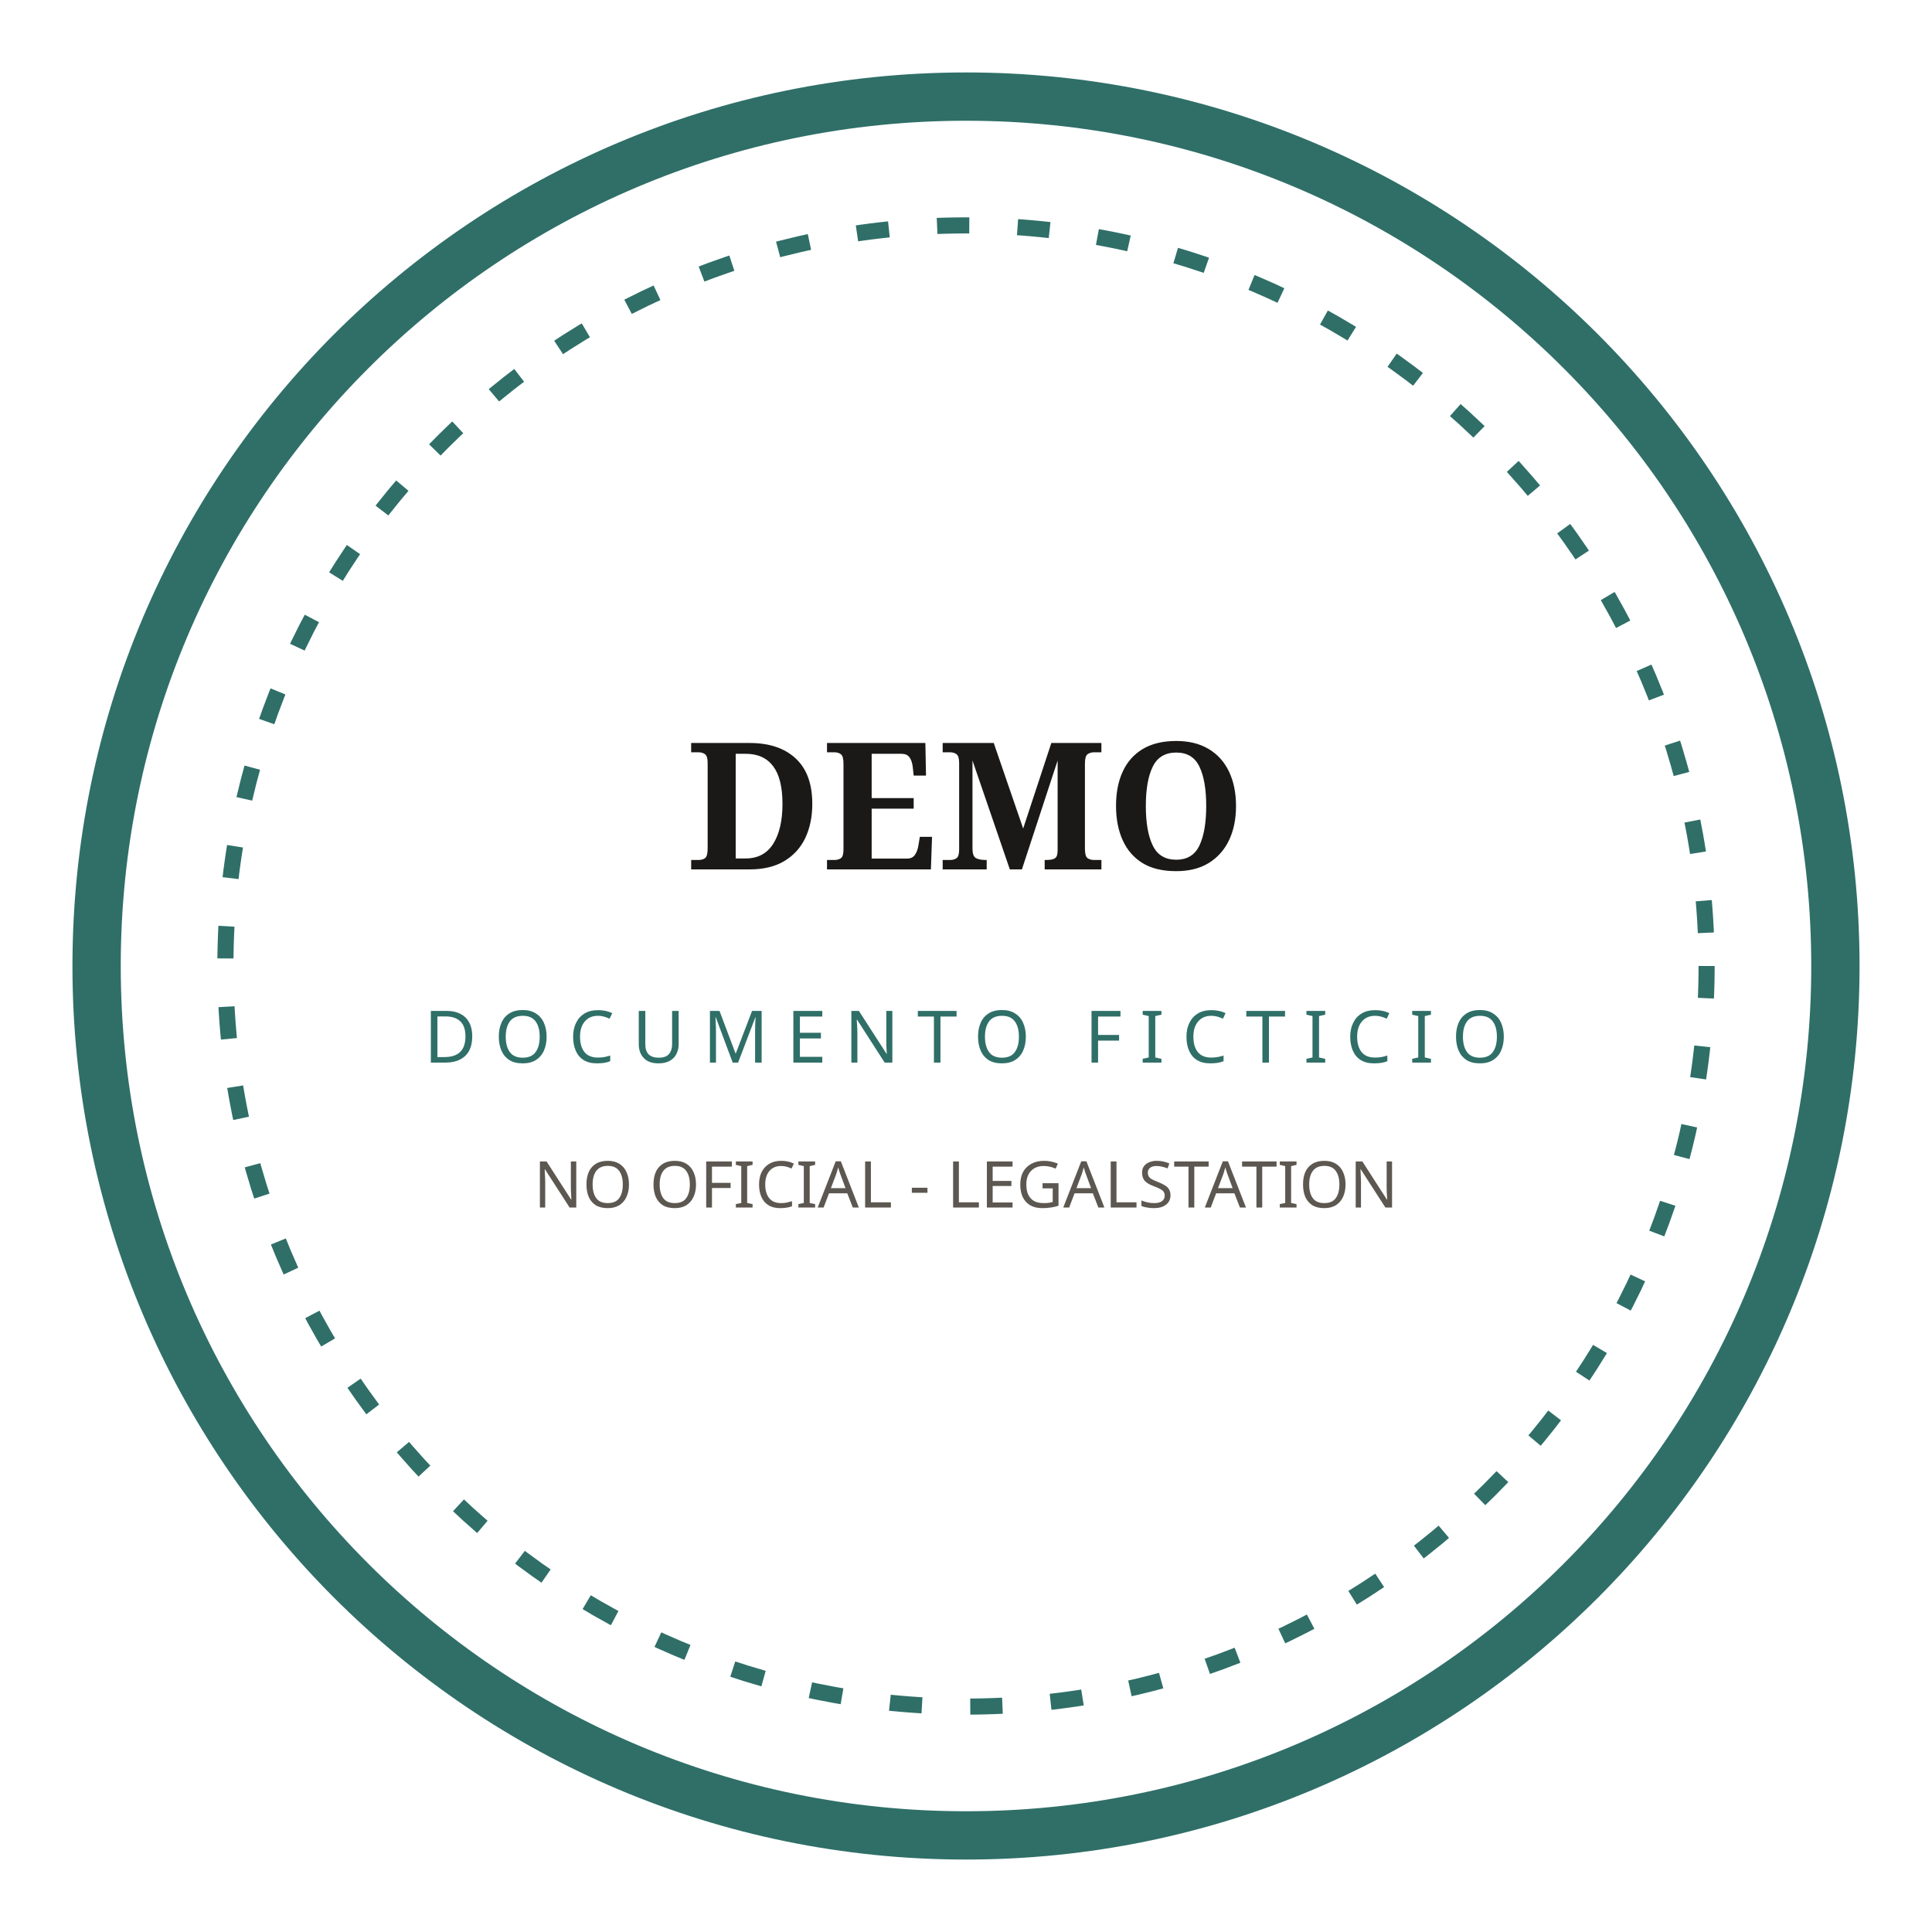
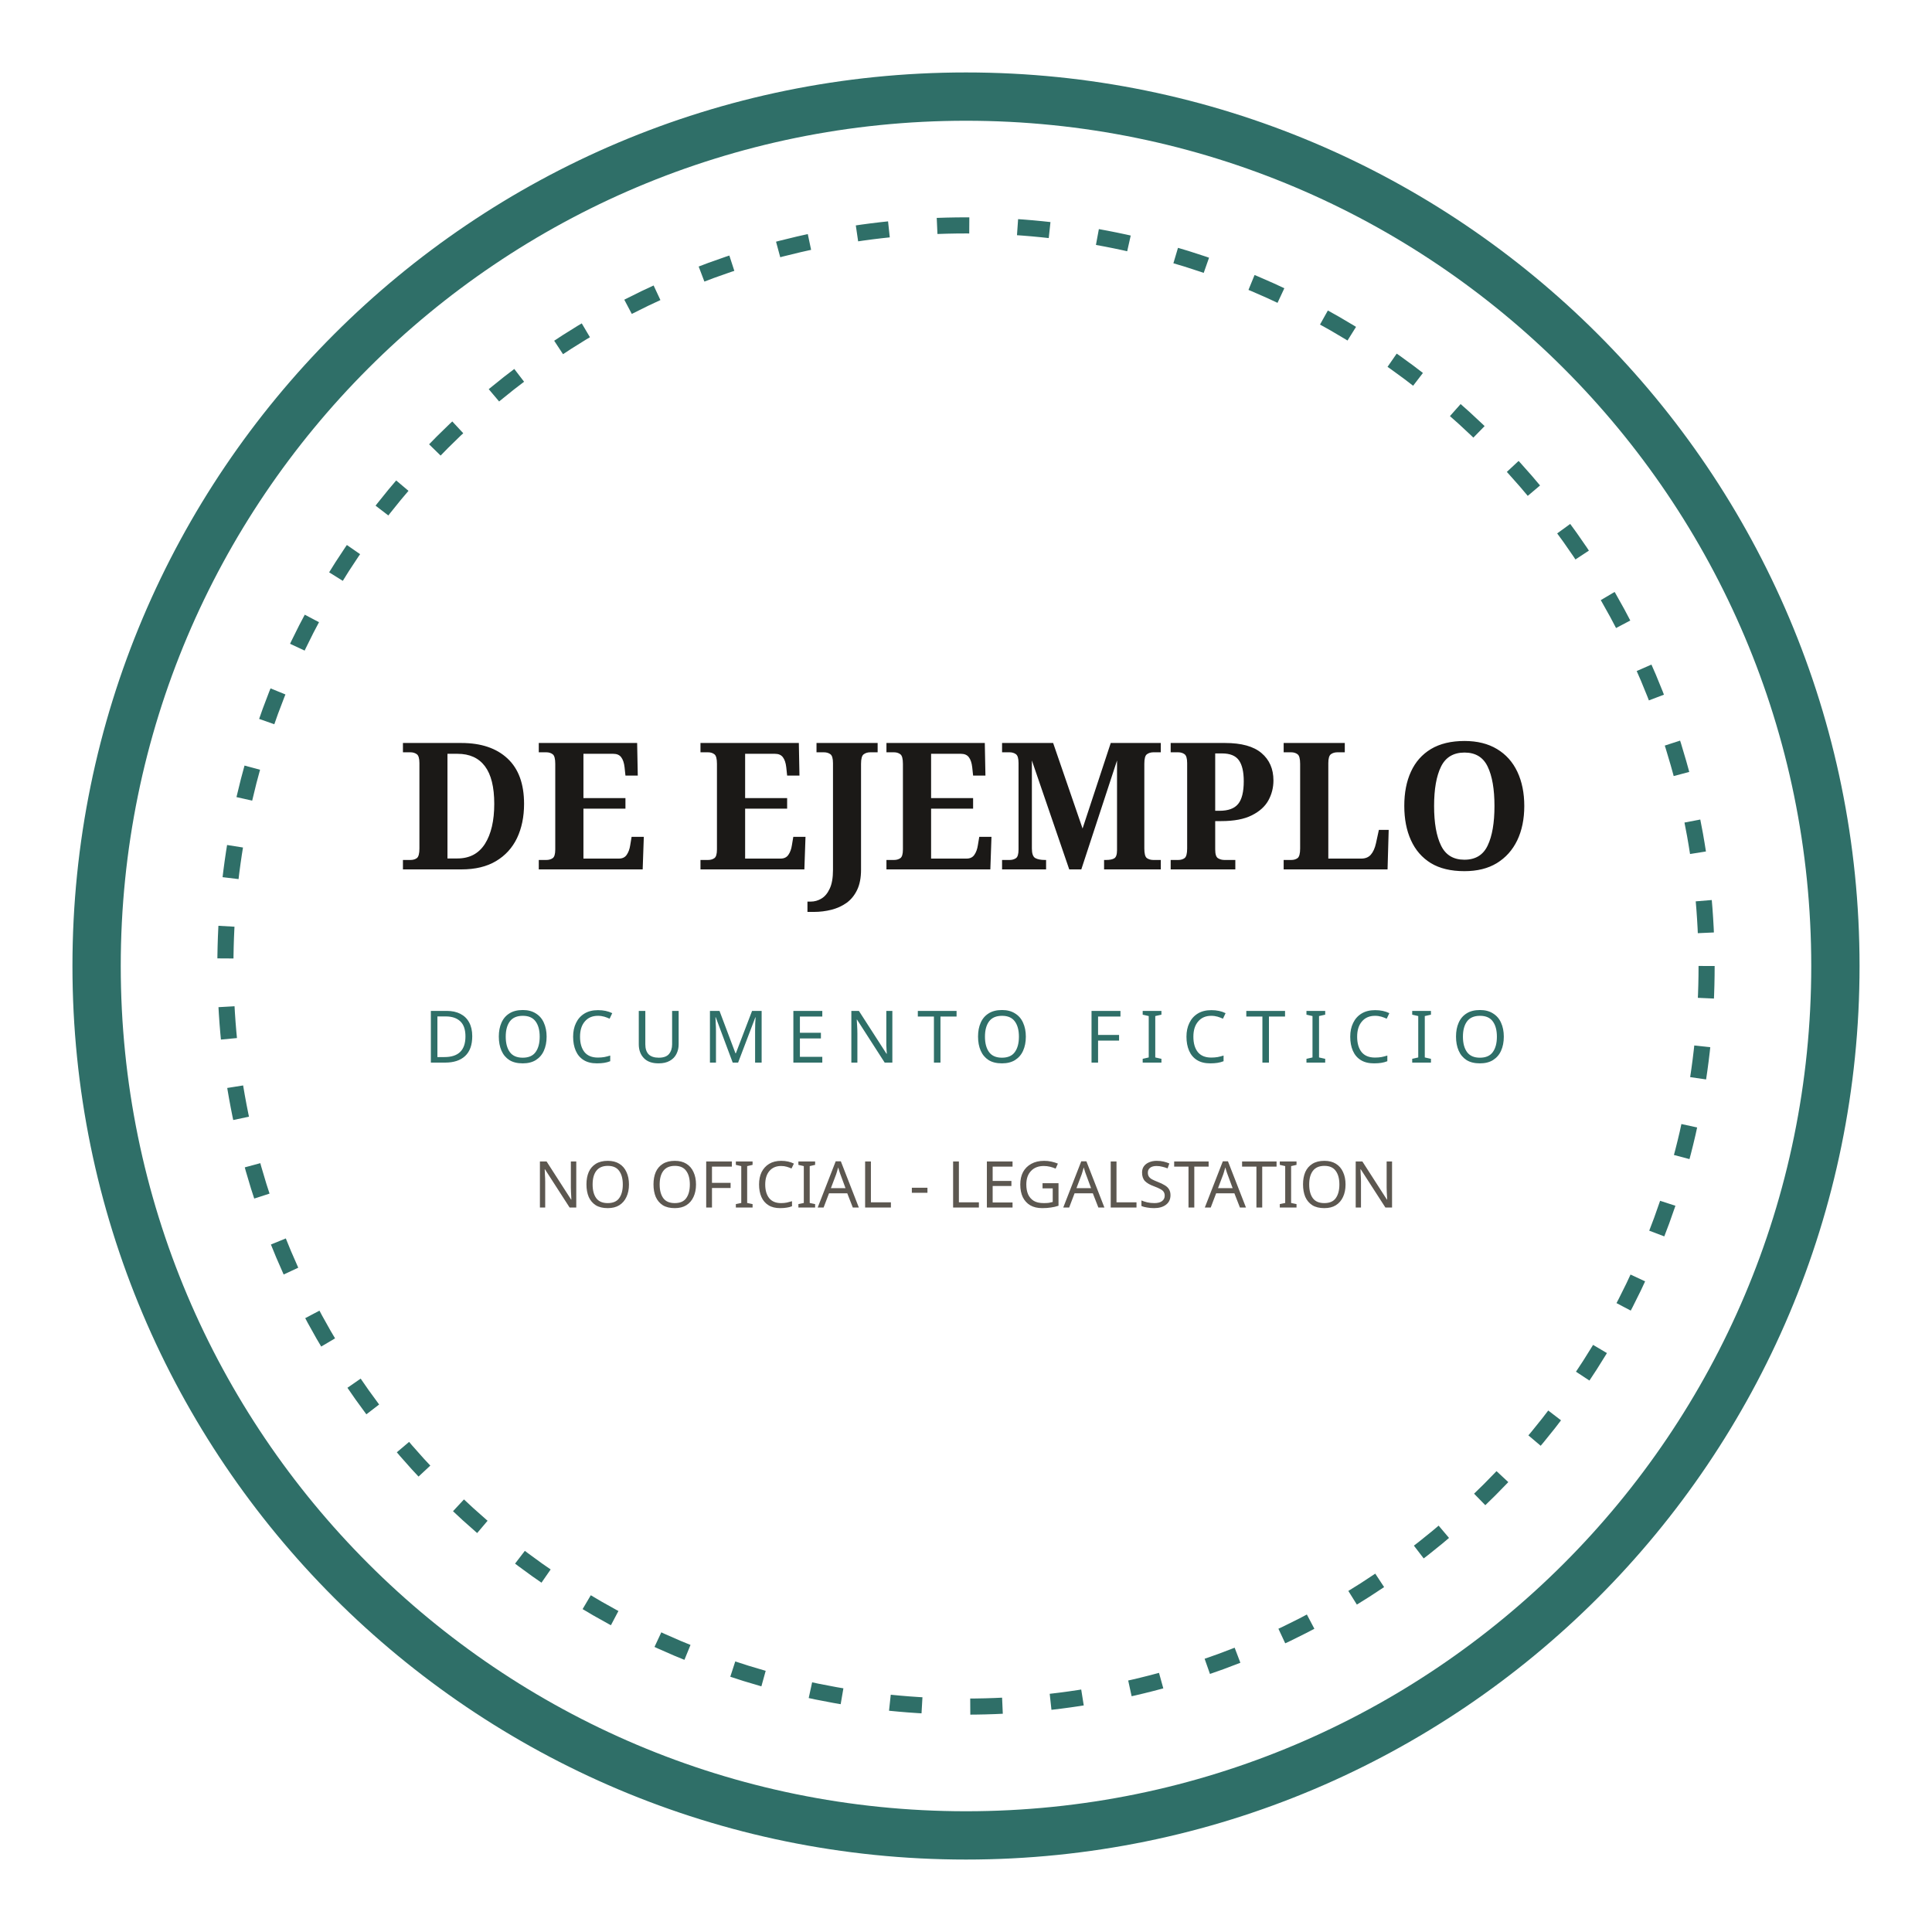
<svg xmlns="http://www.w3.org/2000/svg" width="240" height="240" viewBox="0 0 240 240" role="img" aria-labelledby="sealTitle sealDesc">
  <circle cx="120" cy="120" r="108" fill="none" stroke="#2f6f68" stroke-width="6" />
  <circle cx="120" cy="120" r="92" fill="none" stroke="#2f6f68" stroke-width="2" stroke-dasharray="4 6" />
-   <text x="120" y="108" text-anchor="middle" font-family="Georgia, serif" font-size="22" fill="#1b1917" font-weight="700">DEMO</text>
+   <text x="120" y="108" text-anchor="middle" font-family="Georgia, serif" font-size="22" fill="#1b1917" font-weight="700">DE EJEMPLO</text>
  <text x="120" y="132" text-anchor="middle" font-family="system-ui, sans-serif" font-size="9" letter-spacing="2.2" fill="#2f6f68">DOCUMENTO FICTICIO</text>
  <text x="120" y="150" text-anchor="middle" font-family="system-ui, sans-serif" font-size="8" fill="#5c5750">NO OFICIAL - LEGALSTATION</text>
</svg>
